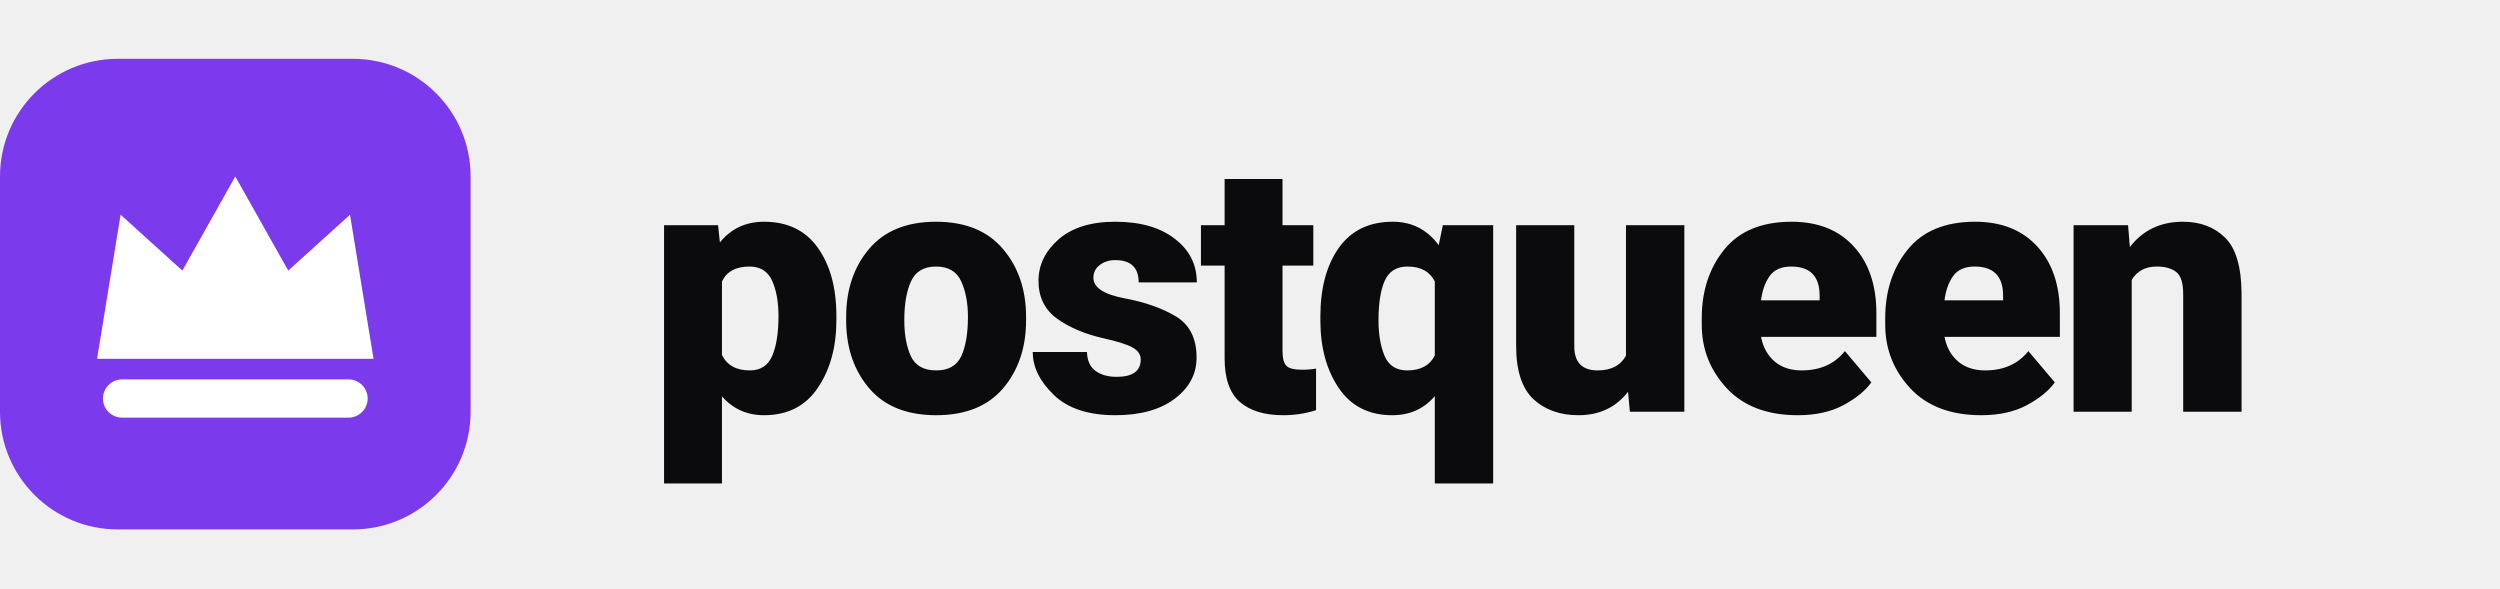
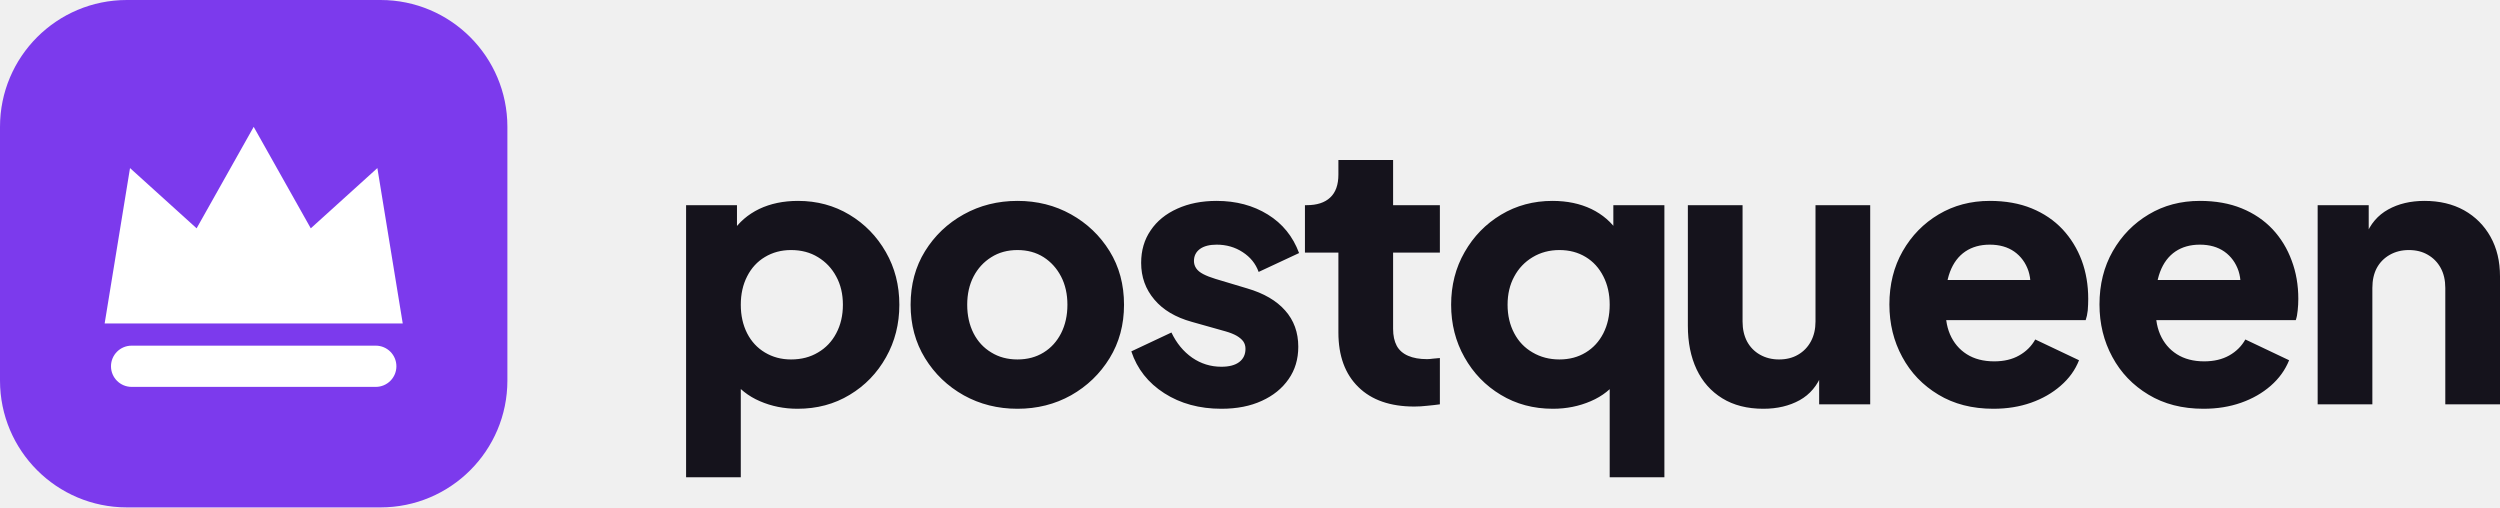
- <svg xmlns="http://www.w3.org/2000/svg" viewBox="0 0 170 40" fill="none">
-   <g transform="translate(0 4)">
-     <rect width="32" height="32" rx="8" fill="#7c3aed" />
-     <path d="M6.6 20.4 L8.2 10.6 L12.4 14.4 L16 8 L19.6 14.4 L23.8 10.6 L25.4 20.4 Z" fill="#ffffff" />
-     <rect x="7" y="21.8" width="18" height="2.6" rx="1.3" fill="#ffffff" />
-   </g>
-   <text x="44" y="28" font-family="'DM Sans','Plus Jakarta Sans',-apple-system,'Segoe UI',Roboto,Helvetica,Arial,sans-serif" font-size="24" font-weight="800" letter-spacing="-0.6" fill="#0b0b0e">postqueen</text>
+ <svg xmlns="http://www.w3.org/2000/svg" viewBox="0 0 157.67 32" width="157.67" height="32" fill="none" role="img" aria-label="postqueen">
+   <rect width="32" height="32" rx="8" fill="#7C3AED" />
+   <path d="M6.6 20.4 L8.2 10.6 L12.4 14.4 L16 8 L19.6 14.4 L23.8 10.6 L25.4 20.4 Z" fill="#FFFFFF" />
+   <rect x="7" y="21.8" width="18" height="2.6" rx="1.3" fill="#FFFFFF" />
+   <path fill="#15131C" d="M43.27 30.1V12.94H46.48V15.33L46.19 14.64Q46.81 13.7 47.88 13.18Q48.95 12.67 50.33 12.67Q52.12 12.67 53.57 13.54Q55.02 14.41 55.87 15.9Q56.72 17.38 56.72 19.22Q56.72 21.04 55.88 22.53Q55.04 24.03 53.59 24.9Q52.14 25.78 50.3 25.78Q49.02 25.78 47.92 25.3Q46.83 24.83 46.16 23.91L46.72 23.2V30.1ZM49.89 22.67Q50.86 22.67 51.59 22.23Q52.33 21.8 52.74 21.02Q53.16 20.23 53.16 19.22Q53.16 18.21 52.74 17.44Q52.33 16.67 51.59 16.22Q50.86 15.77 49.89 15.77Q48.97 15.77 48.24 16.21Q47.52 16.64 47.12 17.43Q46.72 18.21 46.72 19.22Q46.72 20.23 47.12 21.02Q47.52 21.8 48.24 22.23Q48.97 22.67 49.89 22.67ZM64.17 25.78Q62.31 25.78 60.78 24.93Q59.25 24.07 58.34 22.59Q57.43 21.11 57.43 19.22Q57.43 17.31 58.34 15.84Q59.25 14.37 60.78 13.52Q62.31 12.67 64.17 12.67Q66.03 12.67 67.55 13.52Q69.07 14.37 69.98 15.84Q70.89 17.31 70.89 19.22Q70.89 21.11 69.98 22.59Q69.07 24.07 67.55 24.93Q66.03 25.78 64.17 25.78ZM64.17 22.67Q65.11 22.67 65.82 22.23Q66.52 21.8 66.92 21.02Q67.32 20.23 67.32 19.22Q67.32 18.21 66.92 17.44Q66.52 16.67 65.82 16.22Q65.11 15.77 64.17 15.77Q63.23 15.77 62.52 16.22Q61.8 16.67 61.4 17.44Q61 18.21 61 19.22Q61 20.23 61.4 21.02Q61.8 21.8 62.52 22.23Q63.23 22.67 64.17 22.67ZM77.03 25.78Q74.96 25.78 73.43 24.8Q71.9 23.82 71.35 22.16L73.88 20.97Q74.36 21.98 75.19 22.56Q76.02 23.13 77.03 23.13Q77.77 23.13 78.16 22.83Q78.55 22.53 78.55 22Q78.55 21.73 78.41 21.53Q78.27 21.34 78 21.18Q77.72 21.02 77.3 20.9L75.17 20.3Q73.62 19.87 72.8 18.89Q71.97 17.91 71.97 16.58Q71.97 15.4 72.57 14.53Q73.16 13.65 74.25 13.16Q75.33 12.67 76.73 12.67Q78.57 12.67 79.96 13.53Q81.35 14.39 81.93 15.96L79.38 17.15Q79.1 16.37 78.37 15.9Q77.65 15.43 76.73 15.43Q76.06 15.43 75.68 15.7Q75.3 15.98 75.3 16.46Q75.3 16.71 75.44 16.92Q75.58 17.13 75.89 17.29Q76.2 17.45 76.66 17.59L78.66 18.19Q80.23 18.65 81.05 19.58Q81.88 20.51 81.88 21.87Q81.88 23.04 81.27 23.91Q80.66 24.79 79.58 25.28Q78.5 25.78 77.03 25.78ZM89.2 25.64Q86.92 25.64 85.67 24.41Q84.41 23.18 84.41 20.97V15.93H82.3V12.94H82.41Q83.38 12.94 83.89 12.46Q84.41 11.98 84.41 11.01V10.09H87.86V12.94H90.81V15.93H87.86V20.74Q87.86 21.38 88.09 21.81Q88.32 22.23 88.81 22.44Q89.29 22.65 90 22.65Q90.16 22.65 90.37 22.62Q90.58 22.6 90.81 22.58V25.5Q90.46 25.55 90.02 25.59Q89.59 25.64 89.2 25.64ZM101.52 30.1V23.2L102.08 23.91Q101.43 24.83 100.33 25.3Q99.22 25.78 97.94 25.78Q96.1 25.78 94.65 24.9Q93.2 24.03 92.36 22.53Q91.52 21.04 91.52 19.22Q91.52 17.38 92.37 15.9Q93.22 14.41 94.67 13.54Q96.12 12.67 97.91 12.67Q99.29 12.67 100.36 13.18Q101.43 13.7 102.05 14.64L101.75 15.33V12.94H104.97V30.1ZM98.35 22.67Q99.29 22.67 100.01 22.23Q100.72 21.8 101.12 21.02Q101.52 20.23 101.52 19.22Q101.52 18.21 101.12 17.43Q100.72 16.64 100.01 16.21Q99.29 15.77 98.35 15.77Q97.41 15.77 96.66 16.22Q95.91 16.67 95.5 17.44Q95.08 18.21 95.08 19.22Q95.08 20.23 95.5 21.02Q95.91 21.8 96.66 22.23Q97.41 22.67 98.35 22.67ZM111.21 25.78Q109.69 25.78 108.62 25.12Q107.55 24.46 107 23.29Q106.45 22.12 106.45 20.55V12.94H109.9V20.28Q109.9 20.99 110.18 21.53Q110.47 22.07 111 22.37Q111.53 22.67 112.2 22.67Q112.89 22.67 113.4 22.37Q113.92 22.07 114.21 21.53Q114.5 20.99 114.5 20.28V12.94H117.95V25.5H114.73V23.02L114.91 23.57Q114.47 24.7 113.5 25.24Q112.52 25.78 111.21 25.78ZM125.72 25.78Q123.72 25.78 122.25 24.89Q120.77 24 119.97 22.51Q119.16 21.02 119.16 19.2Q119.16 17.31 120 15.84Q120.84 14.37 122.27 13.52Q123.7 12.67 125.49 12.67Q126.98 12.67 128.13 13.14Q129.28 13.61 130.08 14.46Q130.87 15.31 131.29 16.43Q131.7 17.54 131.7 18.85Q131.7 19.22 131.67 19.58Q131.63 19.93 131.54 20.19H122.13V17.66H129.58L127.95 18.85Q128.18 17.86 127.93 17.09Q127.67 16.32 127.04 15.87Q126.41 15.43 125.49 15.43Q124.59 15.43 123.95 15.86Q123.3 16.3 122.98 17.15Q122.66 18 122.73 19.22Q122.64 20.28 122.98 21.08Q123.33 21.89 124.04 22.34Q124.75 22.79 125.77 22.79Q126.69 22.79 127.34 22.42Q128 22.05 128.36 21.41L131.12 22.72Q130.76 23.64 129.96 24.33Q129.17 25.02 128.09 25.4Q127.01 25.78 125.72 25.78ZM138.97 25.78Q136.97 25.78 135.5 24.89Q134.02 24 133.22 22.51Q132.41 21.02 132.41 19.2Q132.41 17.31 133.25 15.84Q134.09 14.37 135.52 13.52Q136.94 12.67 138.74 12.67Q140.23 12.67 141.38 13.14Q142.53 13.61 143.33 14.46Q144.12 15.31 144.53 16.43Q144.95 17.54 144.95 18.85Q144.95 19.22 144.91 19.58Q144.88 19.93 144.79 20.19H135.38V17.66H142.83L141.2 18.85Q141.43 17.86 141.18 17.09Q140.92 16.32 140.29 15.87Q139.66 15.43 138.74 15.43Q137.84 15.43 137.2 15.86Q136.55 16.3 136.23 17.15Q135.91 18 135.98 19.22Q135.89 20.28 136.23 21.08Q136.58 21.89 137.29 22.34Q138 22.79 139.01 22.79Q139.93 22.79 140.59 22.42Q141.25 22.05 141.61 21.41L144.37 22.72Q144 23.64 143.21 24.33Q142.42 25.02 141.34 25.4Q140.26 25.78 138.97 25.78ZM146.17 25.5V12.94H149.39V15.43L149.2 14.87Q149.64 13.75 150.62 13.21Q151.59 12.67 152.91 12.67Q154.33 12.67 155.4 13.26Q156.47 13.86 157.07 14.93Q157.67 16 157.67 17.43V25.5H154.22V18.16Q154.22 17.43 153.93 16.9Q153.64 16.37 153.12 16.07Q152.61 15.77 151.92 15.77Q151.25 15.77 150.72 16.07Q150.19 16.37 149.9 16.9Q149.62 17.43 149.62 18.16V25.5Z" />
</svg>
